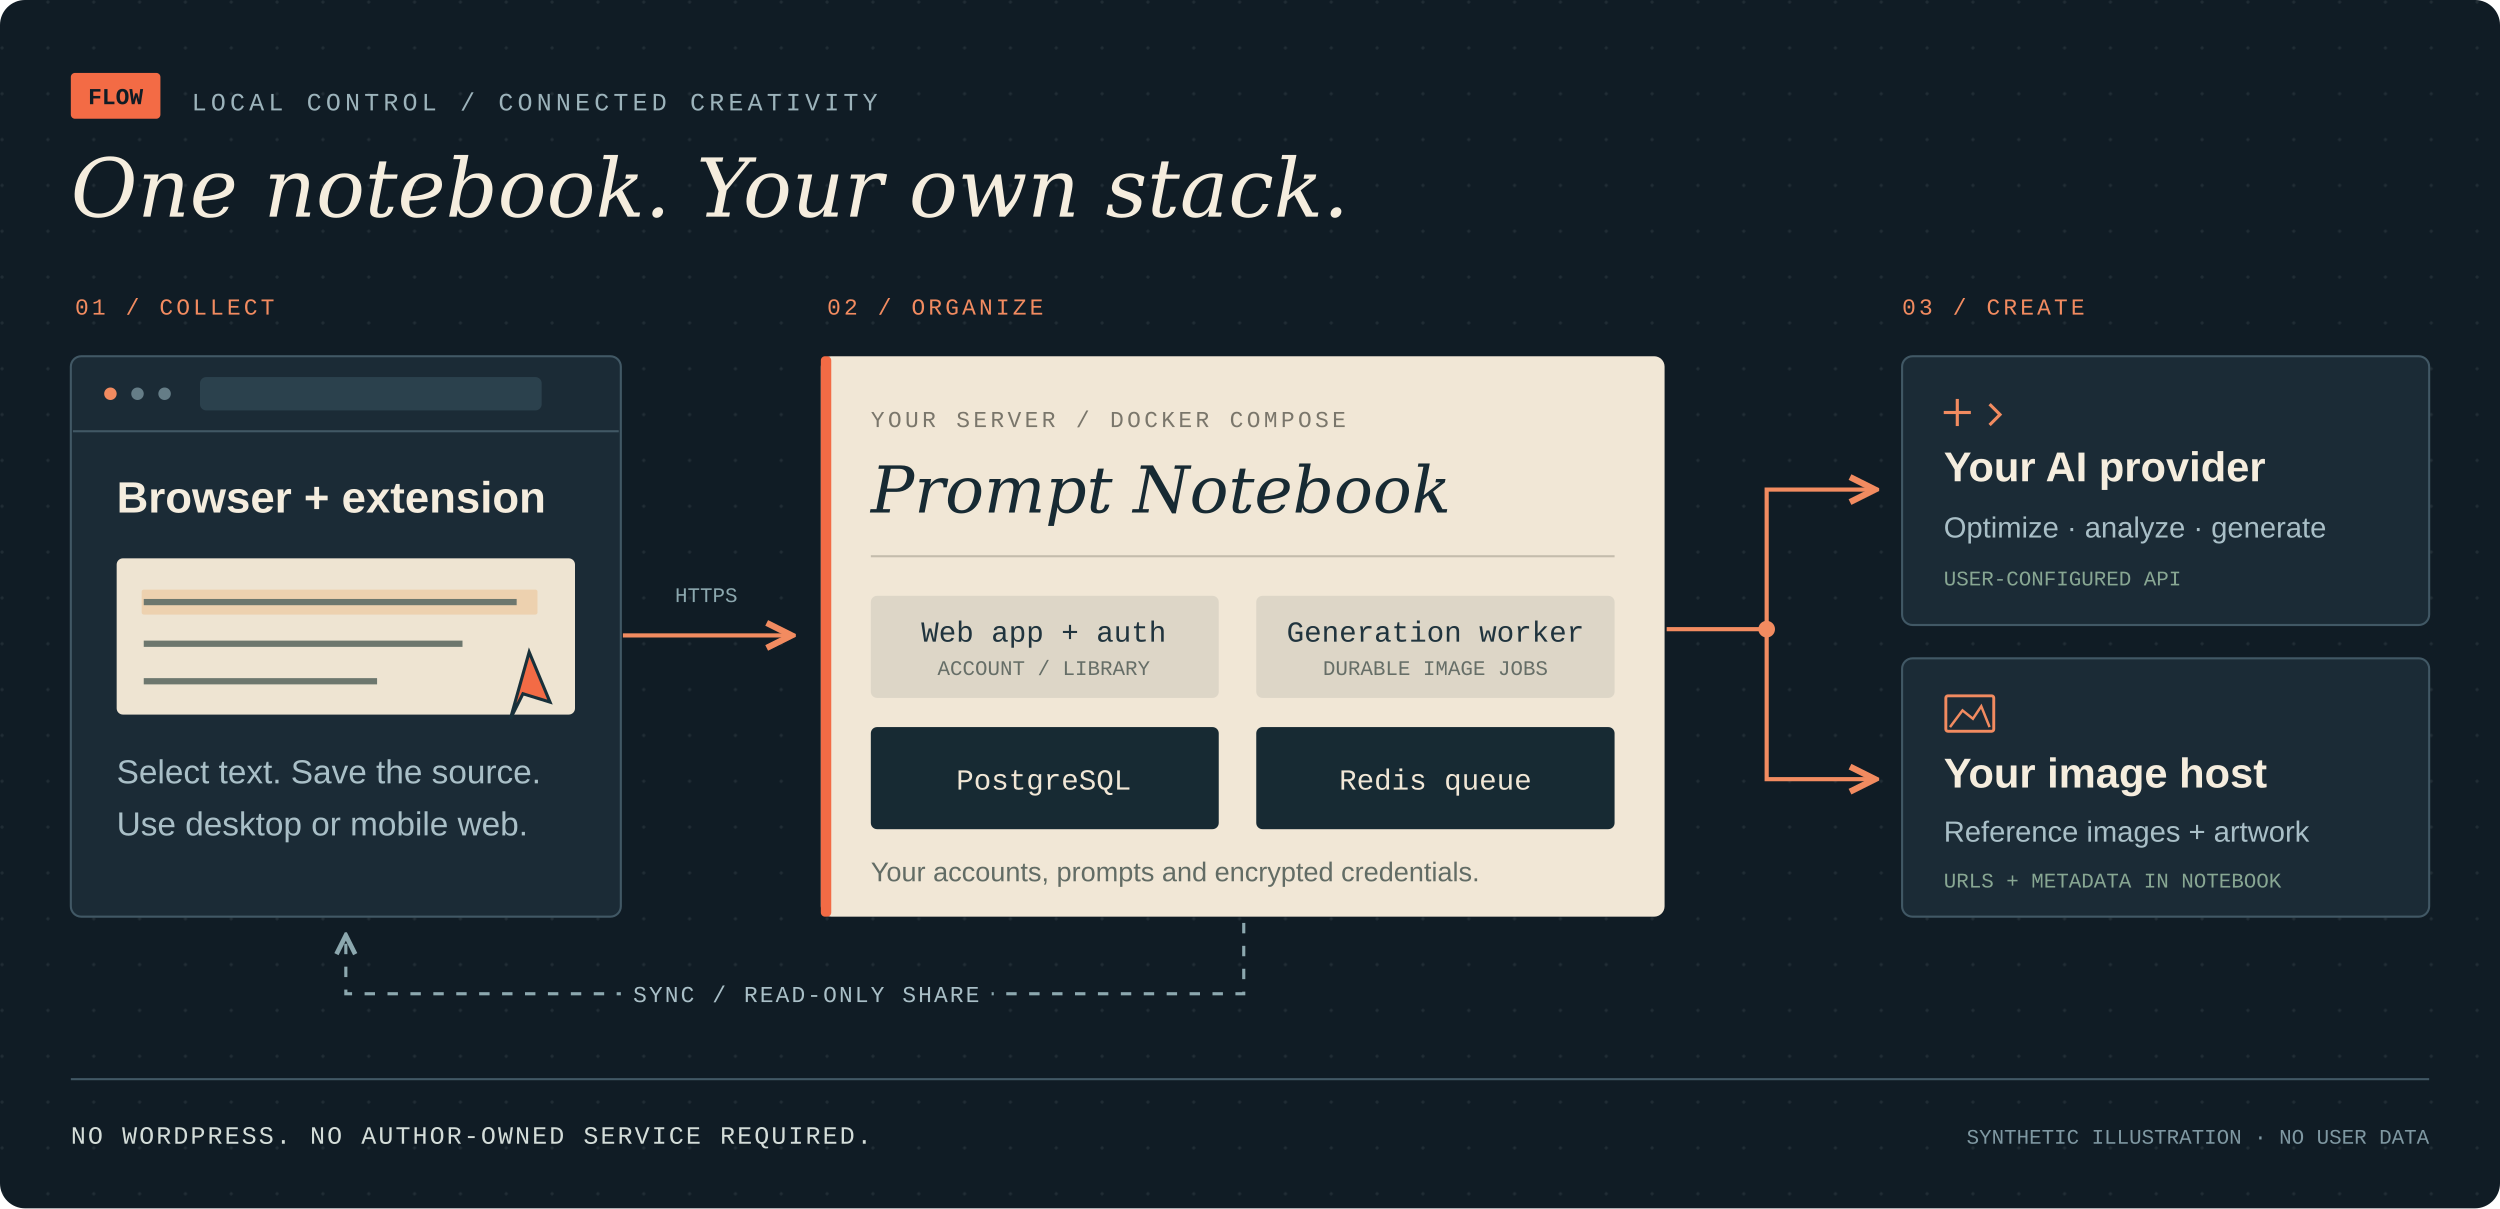
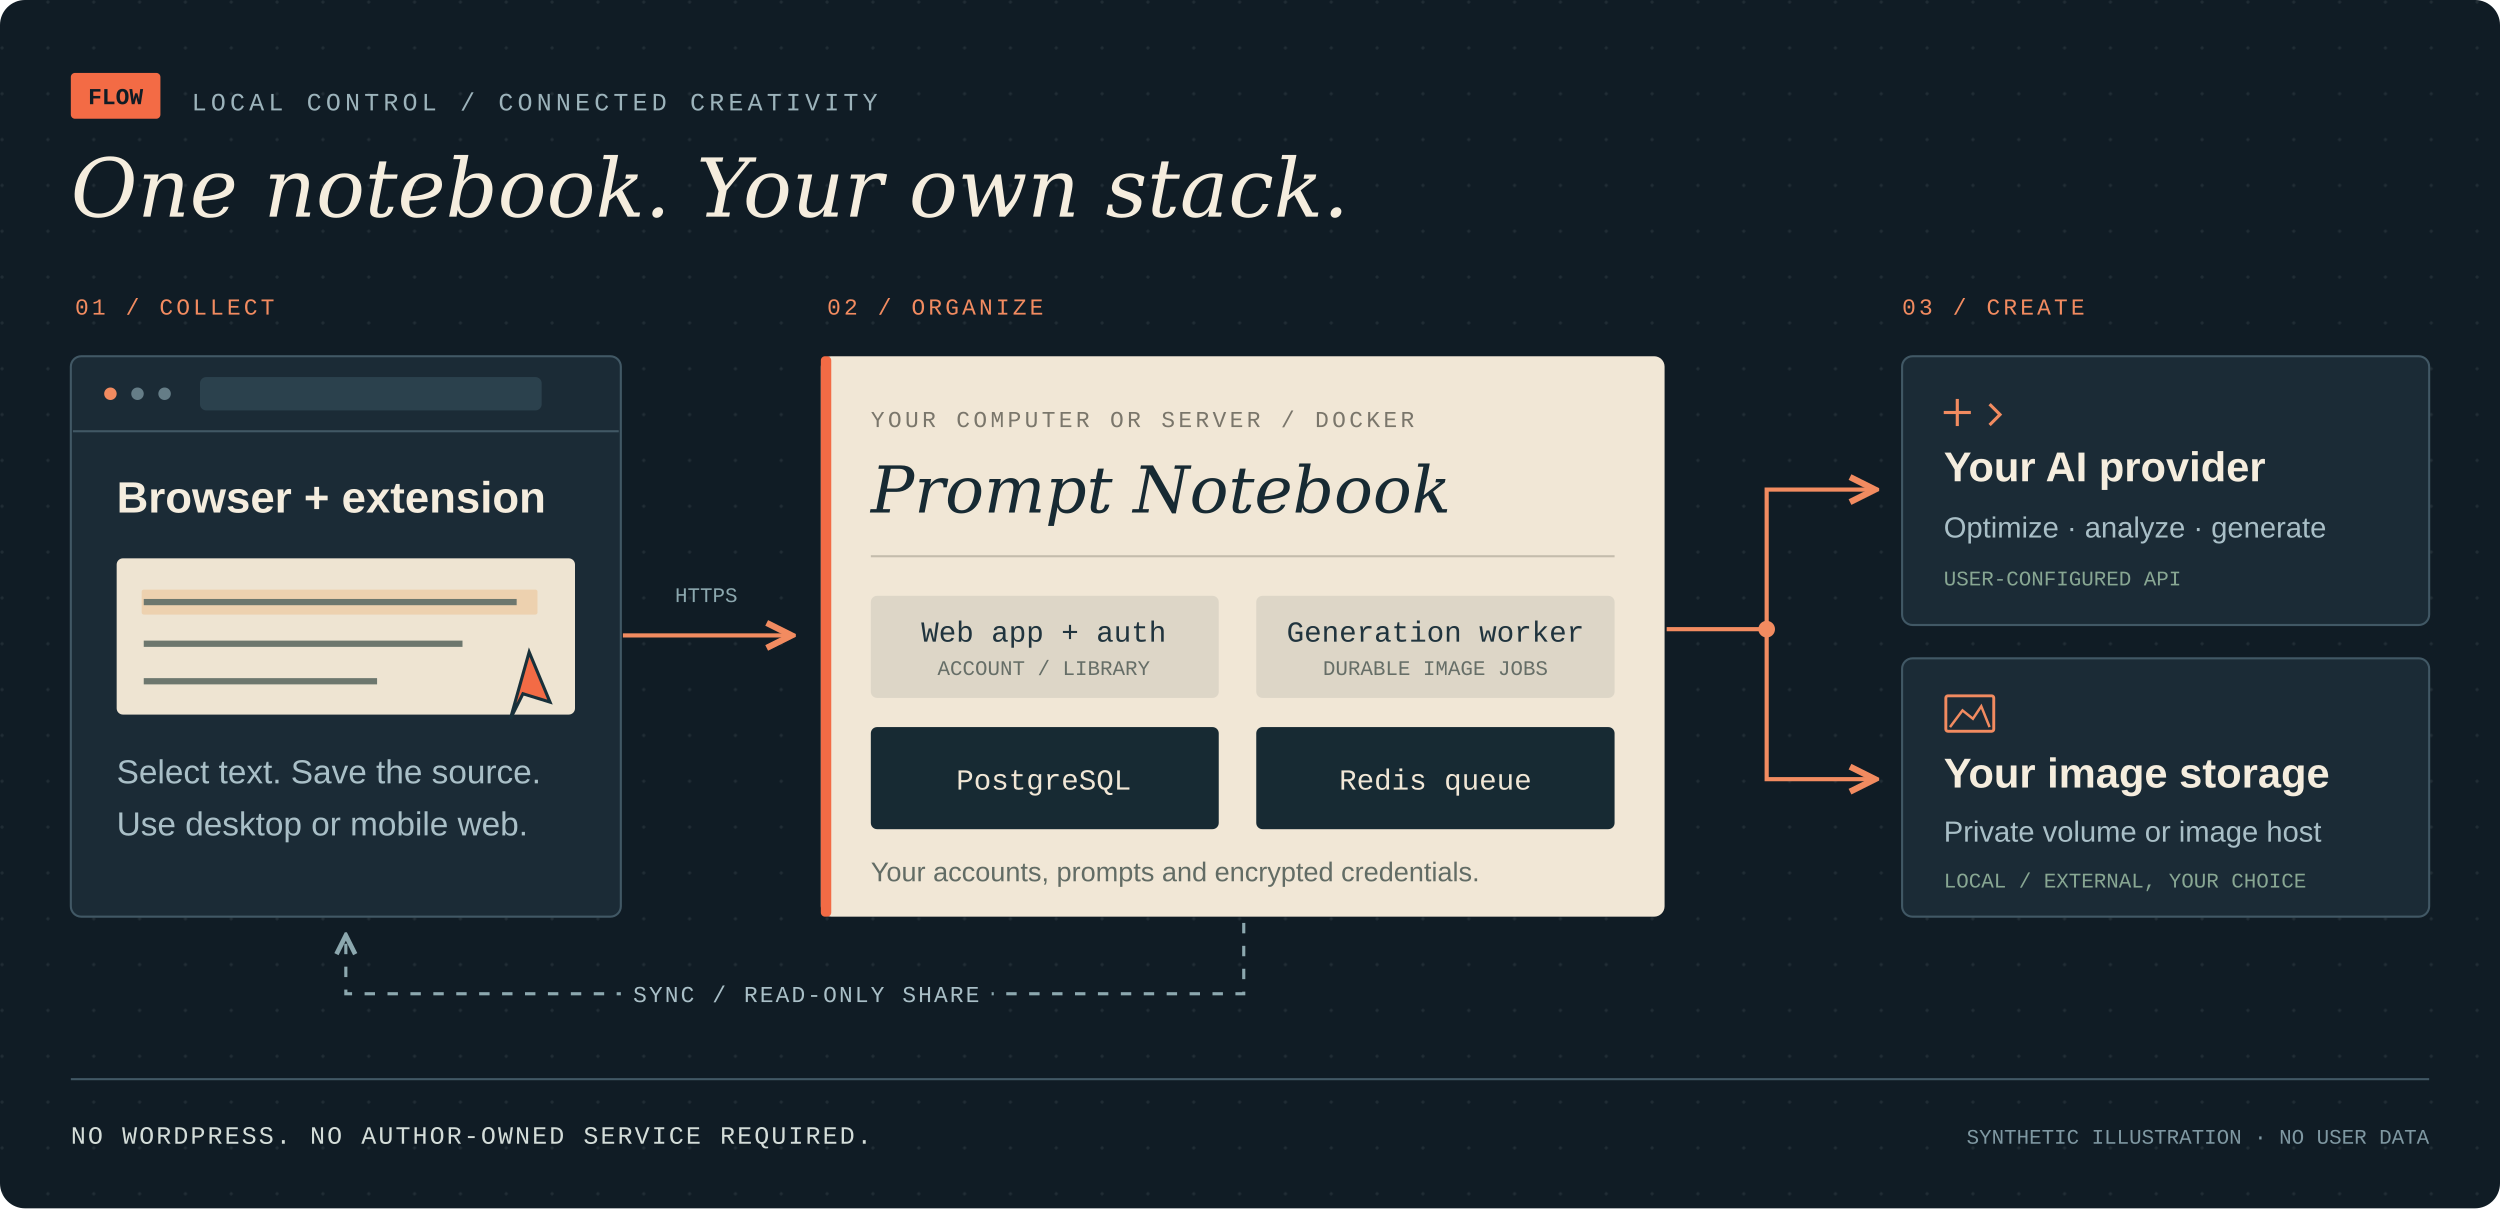
<svg xmlns="http://www.w3.org/2000/svg" width="1200" height="580" viewBox="0 0 1200 580" fill="none" role="img" aria-labelledby="title desc">
  <defs>
    <pattern id="dots" width="22" height="22" patternUnits="userSpaceOnUse">
      <circle cx="1" cy="1" r=".8" fill="#DDE8E8" fill-opacity=".08" />
    </pattern>
    <marker id="arrow" markerWidth="8" markerHeight="8" refX="7" refY="4" orient="auto">
      <path d="M1 1L7 4L1 7" stroke="#F28B60" stroke-width="1.5" fill="none" />
    </marker>
    <marker id="arrowMuted" markerWidth="8" markerHeight="8" refX="7" refY="4" orient="auto">
      <path d="M1 1L7 4L1 7" stroke="#8CA8AF" stroke-width="1.5" fill="none" />
    </marker>
  </defs>
  <rect width="1200" height="580" rx="12" fill="#101C25" />
  <rect width="1200" height="580" rx="12" fill="url(#dots)" />
  <rect x="34" y="35" width="43" height="22" rx="2" fill="#F36B45" />
  <text x="55.5" y="50" text-anchor="middle" fill="#101C25" font-family="Consolas, 'Liberation Mono', monospace" font-size="11" font-weight="700">FLOW</text>
  <text x="92" y="53" fill="#9CB3BB" font-family="Consolas, 'Liberation Mono', monospace" font-size="12" letter-spacing="2">LOCAL CONTROL / CONNECTED CREATIVITY</text>
  <text x="34" y="104" fill="#F5EDDE" font-family="Georgia, 'DejaVu Serif', serif" font-size="39" font-style="italic">One notebook. Your own stack.</text>
  <g font-family="Consolas, 'Liberation Mono', monospace" font-size="11" letter-spacing="1.5">
    <text x="36" y="151" fill="#F28B60">01 / COLLECT</text>
    <text x="397" y="151" fill="#F28B60">02 / ORGANIZE</text>
    <text x="913" y="151" fill="#F28B60">03 / CREATE</text>
  </g>
  <rect x="34" y="171" width="264" height="269" rx="5" fill="#1B2B36" stroke="#415865" />
  <path d="M35 207H297" stroke="#415865" />
  <circle cx="53" cy="189" r="3" fill="#F28B60" />
  <circle cx="66" cy="189" r="3" fill="#657D87" />
  <circle cx="79" cy="189" r="3" fill="#657D87" />
  <rect x="96" y="181" width="164" height="16" rx="3" fill="#2B414D" />
  <text x="56" y="246" fill="#F5EDDE" font-family="Arial, Helvetica, sans-serif" font-size="21" font-weight="700">Browser + extension</text>
  <rect x="56" y="268" width="220" height="75" rx="3" fill="#EEE4D2" />
  <rect x="68" y="283" width="190" height="12" rx="1" fill="#EDD1AF" />
  <path d="M69 289H248M69 309H222M69 327H181" stroke="#6D776E" stroke-width="3" />
  <path d="M254 313L264 337L251 333L245 345Z" fill="#F36B45" stroke="#18303A" stroke-width="1.5" />
  <text x="56" y="376" fill="#A9BFC7" font-family="Arial, Helvetica, sans-serif" font-size="16">Select text. Save the source.</text>
  <text x="56" y="401" fill="#A9BFC7" font-family="Arial, Helvetica, sans-serif" font-size="16">Use desktop or mobile web.</text>
  <path d="M299 305H380" stroke="#F28B60" stroke-width="2" marker-end="url(#arrow)" />
  <text x="339" y="289" text-anchor="middle" fill="#8CA8AF" font-family="Consolas, 'Liberation Mono', monospace" font-size="10">HTTPS</text>
  <rect x="394" y="171" width="405" height="269" rx="5" fill="#F1E7D6" />
  <rect x="394" y="171" width="5" height="269" rx="2" fill="#F36B45" />
-   <text x="418" y="205" fill="#7A766B" font-family="Consolas, 'Liberation Mono', monospace" font-size="11" letter-spacing="1.6">YOUR SERVER / DOCKER COMPOSE</text>
+   <text x="418" y="205" fill="#7A766B" font-family="Consolas, 'Liberation Mono', monospace" font-size="11" letter-spacing="1.6">YOUR COMPUTER OR SERVER / DOCKER</text>
  <text x="418" y="246" fill="#172A33" font-family="Georgia, 'DejaVu Serif', serif" font-size="31" font-style="italic">Prompt Notebook</text>
  <path d="M418 267H775" stroke="#C4BCAC" />
  <rect x="418" y="286" width="167" height="49" rx="3" fill="#DDD6C7" />
  <rect x="603" y="286" width="172" height="49" rx="3" fill="#DDD6C7" />
  <rect x="418" y="349" width="167" height="49" rx="3" fill="#172A33" />
  <rect x="603" y="349" width="172" height="49" rx="3" fill="#172A33" />
  <g font-family="Consolas, 'Liberation Mono', monospace" font-size="14" text-anchor="middle">
    <text x="501" y="308" fill="#20343E">Web app + auth</text>
    <text x="689" y="308" fill="#20343E">Generation worker</text>
    <text x="501" y="379" fill="#F1E7D6">PostgreSQL</text>
    <text x="689" y="379" fill="#F1E7D6">Redis queue</text>
  </g>
  <g font-family="Consolas, 'Liberation Mono', monospace" font-size="10" text-anchor="middle" fill="#666E67">
    <text x="501" y="324">ACCOUNT / LIBRARY</text>
    <text x="689" y="324">DURABLE IMAGE JOBS</text>
  </g>
  <text x="418" y="423" fill="#626C65" font-family="Arial, Helvetica, sans-serif" font-size="13">Your accounts, prompts and encrypted credentials.</text>
  <path d="M800 302H848V235H900" stroke="#F28B60" stroke-width="2" marker-end="url(#arrow)" />
  <path d="M848 302V374H900" stroke="#F28B60" stroke-width="2" marker-end="url(#arrow)" />
  <circle cx="848" cy="302" r="4" fill="#F28B60" />
  <rect x="913" y="171" width="253" height="129" rx="5" fill="#1B2B36" stroke="#415865" />
  <path d="M933 198H946M939.5 191.5V204.5M955 194L960 199L955 204" stroke="#F28B60" stroke-width="1.5" />
  <text x="933" y="231" fill="#F5EDDE" font-family="Arial, Helvetica, sans-serif" font-size="20" font-weight="700">Your AI provider</text>
  <text x="933" y="258" fill="#A9BFC7" font-family="Arial, Helvetica, sans-serif" font-size="14">Optimize · analyze · generate</text>
  <text x="933" y="281" fill="#88A793" font-family="Consolas, 'Liberation Mono', monospace" font-size="10">USER-CONFIGURED API</text>
  <rect x="913" y="316" width="253" height="124" rx="5" fill="#1B2B36" stroke="#415865" />
  <rect x="934" y="334" width="23" height="17" rx="1" stroke="#F28B60" stroke-width="1.4" />
  <path d="M936 349L942 341L947 345L951 339L955 349" stroke="#F28B60" stroke-width="1.2" />
-   <text x="933" y="378" fill="#F5EDDE" font-family="Arial, Helvetica, sans-serif" font-size="20" font-weight="700">Your image host</text>
-   <text x="933" y="404" fill="#A9BFC7" font-family="Arial, Helvetica, sans-serif" font-size="14">Reference images + artwork</text>
-   <text x="933" y="426" fill="#88A793" font-family="Consolas, 'Liberation Mono', monospace" font-size="10">URLS + METADATA IN NOTEBOOK</text>
+   <text x="933" y="378" fill="#F5EDDE" font-family="Arial, Helvetica, sans-serif" font-size="20" font-weight="700">Your image storage</text>
+   <text x="933" y="404" fill="#A9BFC7" font-family="Arial, Helvetica, sans-serif" font-size="14">Private volume or image host</text>
+   <text x="933" y="426" fill="#88A793" font-family="Consolas, 'Liberation Mono', monospace" font-size="10">LOCAL / EXTERNAL, YOUR CHOICE</text>
  <path d="M597 443V477H166V449" stroke="#8CA8AF" stroke-width="1.5" stroke-dasharray="5 6" marker-end="url(#arrowMuted)" />
  <rect x="298" y="465" width="178" height="24" rx="12" fill="#101C25" />
  <text x="387" y="481" text-anchor="middle" fill="#A9BFC7" font-family="Consolas, 'Liberation Mono', monospace" font-size="11" letter-spacing="1">SYNC / READ-ONLY SHARE</text>
  <path d="M34 518H1166" stroke="#415865" />
  <text x="34" y="549" fill="#D4DDD9" font-family="Consolas, 'Liberation Mono', monospace" font-size="12" letter-spacing="1">NO WORDPRESS. NO AUTHOR-OWNED SERVICE REQUIRED.</text>
  <text x="1166" y="549" text-anchor="end" fill="#7F98A2" font-family="Consolas, 'Liberation Mono', monospace" font-size="10">SYNTHETIC ILLUSTRATION · NO USER DATA</text>
</svg>
